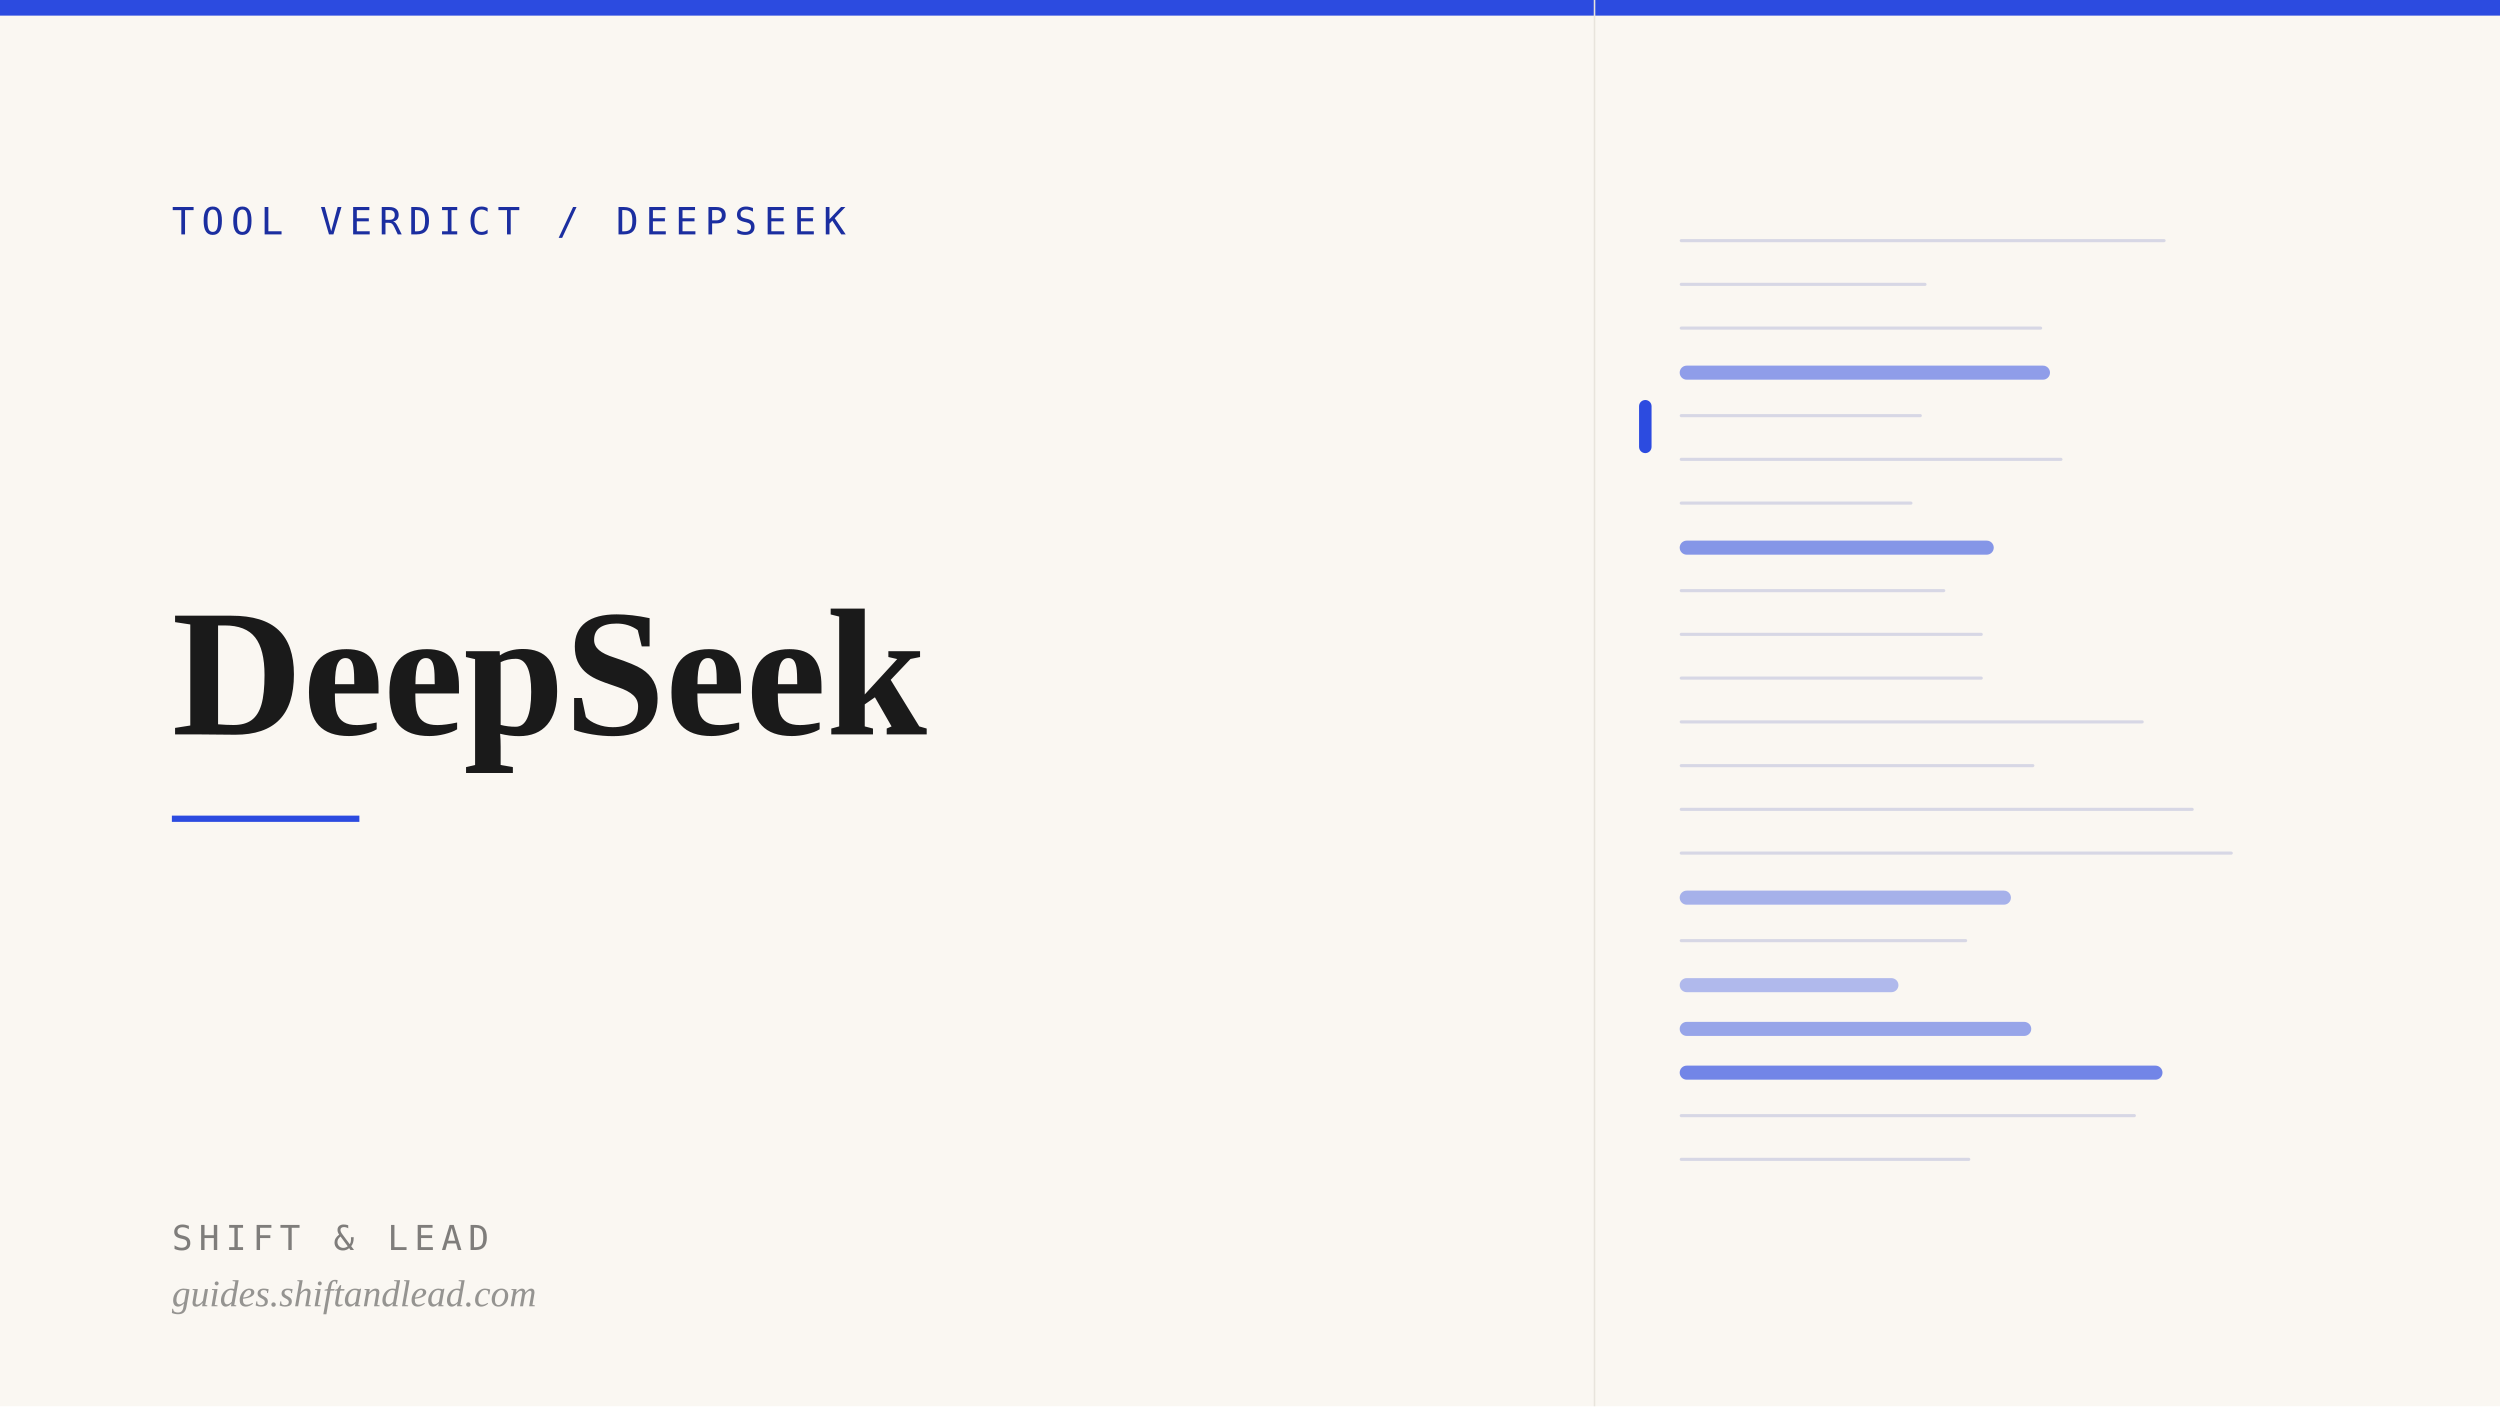
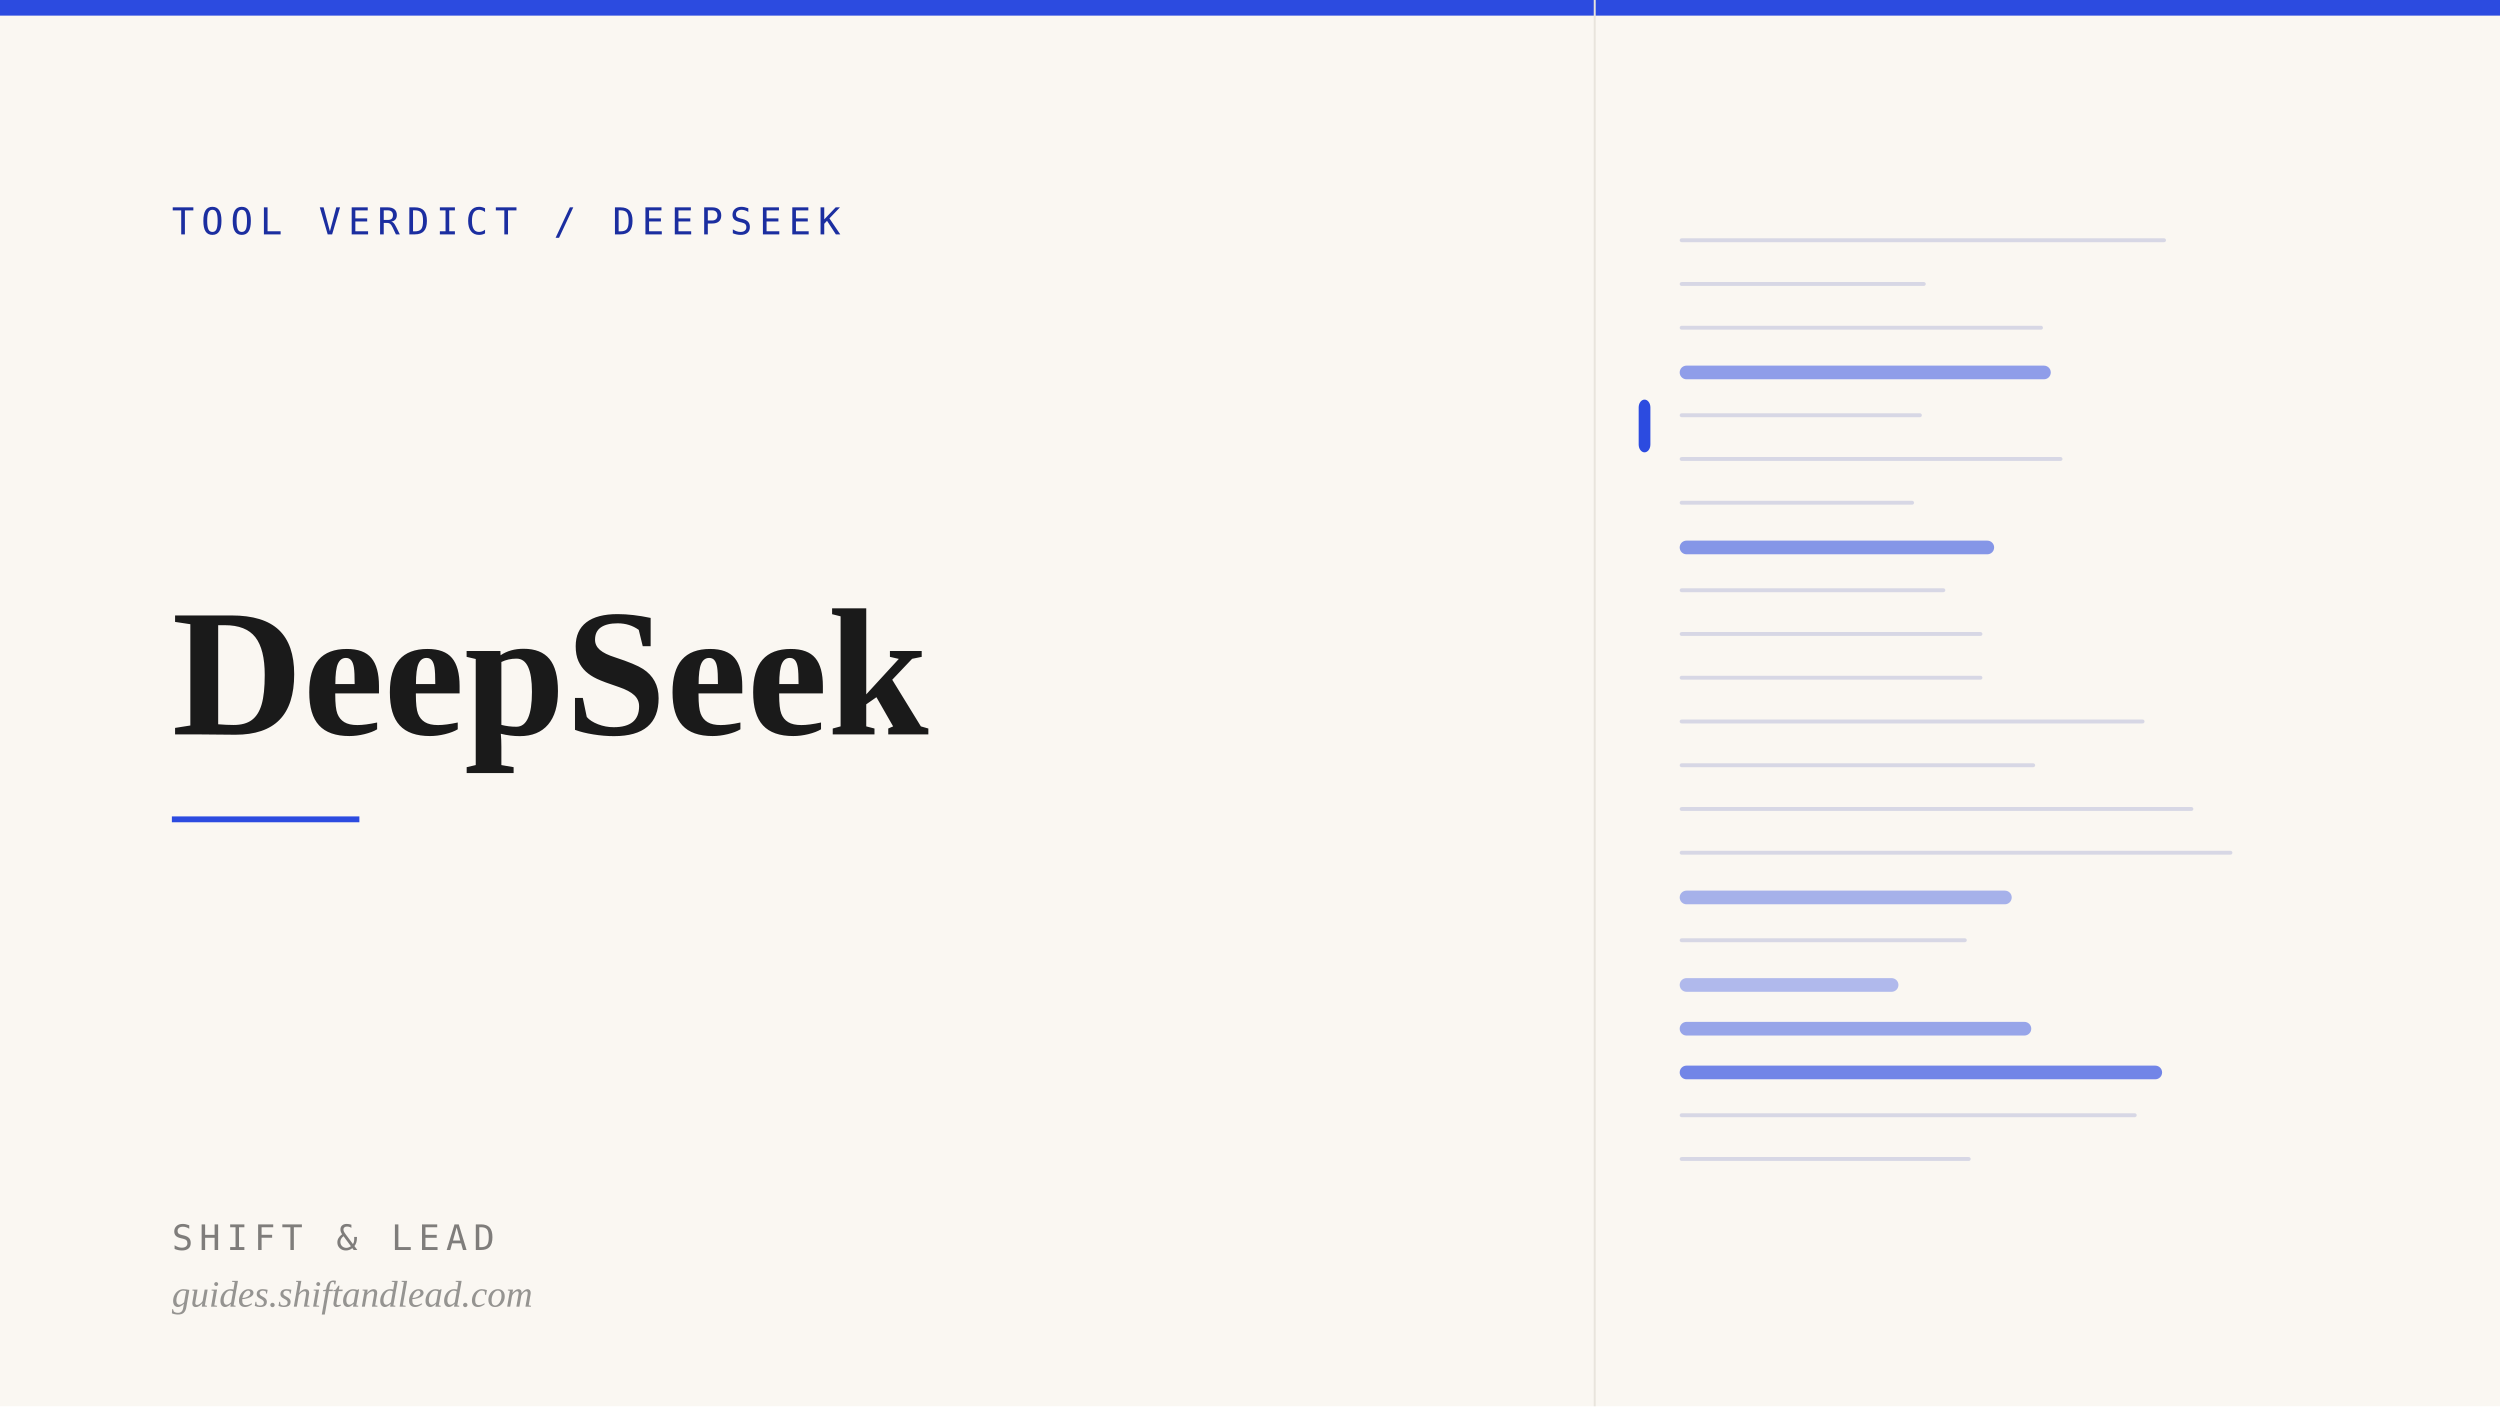
- <svg xmlns="http://www.w3.org/2000/svg" viewBox="0 0 1600 900" width="1600" height="900" role="img" aria-label="DeepSeek">
-   <rect width="1600" height="900" fill="#FAF7F2" />
-   <rect x="0" y="0" width="1600" height="10" fill="#2C4BE0" />
-   <rect x="1020" y="0" width="1" height="900" fill="#E8E4DD" />
+ <svg xmlns="http://www.w3.org/2000/svg" viewBox="0 0 1280 720" width="1280" height="720" role="img" aria-label="DeepSeek">
+   <rect width="1280" height="720" fill="#FAF7F2" />
+   <rect x="0" y="0" width="1280" height="8" fill="#2C4BE0" />
+   <rect x="816" y="0" width="1" height="720" fill="#E8E4DD" />
  <g>
-     <rect x="1075" y="153" width="311" height="2" rx="1" fill="#1B2EA0" opacity="0.16" />
-     <rect x="1075" y="181" width="158" height="2" rx="1" fill="#1B2EA0" opacity="0.16" />
-     <rect x="1075" y="209" width="232" height="2" rx="1" fill="#1B2EA0" opacity="0.16" />
-     <rect x="1075" y="234" width="237" height="9" rx="4.5" fill="#2C4BE0" opacity="0.52" />
-     <rect x="1075" y="265" width="155" height="2" rx="1" fill="#1B2EA0" opacity="0.16" />
-     <rect x="1075" y="293" width="245" height="2" rx="1" fill="#1B2EA0" opacity="0.16" />
-     <rect x="1075" y="321" width="149" height="2" rx="1" fill="#1B2EA0" opacity="0.16" />
-     <rect x="1075" y="346" width="201" height="9" rx="4.5" fill="#2C4BE0" opacity="0.57" />
-     <rect x="1075" y="377" width="170" height="2" rx="1" fill="#1B2EA0" opacity="0.16" />
-     <rect x="1075" y="405" width="194" height="2" rx="1" fill="#1B2EA0" opacity="0.16" />
-     <rect x="1075" y="433" width="194" height="2" rx="1" fill="#1B2EA0" opacity="0.16" />
-     <rect x="1075" y="461" width="297" height="2" rx="1" fill="#1B2EA0" opacity="0.16" />
-     <rect x="1075" y="489" width="227" height="2" rx="1" fill="#1B2EA0" opacity="0.16" />
-     <rect x="1075" y="517" width="329" height="2" rx="1" fill="#1B2EA0" opacity="0.16" />
-     <rect x="1075" y="545" width="354" height="2" rx="1" fill="#1B2EA0" opacity="0.16" />
-     <rect x="1075" y="570" width="212" height="9" rx="4.5" fill="#2C4BE0" opacity="0.41" />
-     <rect x="1075" y="601" width="184" height="2" rx="1" fill="#1B2EA0" opacity="0.16" />
-     <rect x="1075" y="626" width="140" height="9" rx="4.5" fill="#2C4BE0" opacity="0.36" />
-     <rect x="1075" y="654" width="225" height="9" rx="4.5" fill="#2C4BE0" opacity="0.48" />
-     <rect x="1075" y="682" width="309" height="9" rx="4.5" fill="#2C4BE0" opacity="0.66" />
-     <rect x="1075" y="713" width="292" height="2" rx="1" fill="#1B2EA0" opacity="0.16" />
-     <rect x="1075" y="741" width="186" height="2" rx="1" fill="#1B2EA0" opacity="0.16" />
-     <rect x="1049" y="256" width="8" height="34" rx="4" fill="#2C4BE0" />
+     <rect x="860" y="122" width="249" height="2" rx="1" fill="#1B2EA0" opacity="0.16" />
+     <rect x="860" y="144.4" width="126" height="2" rx="1" fill="#1B2EA0" opacity="0.16" />
+     <rect x="860" y="166.8" width="186" height="2" rx="1" fill="#1B2EA0" opacity="0.16" />
+     <rect x="860" y="187.2" width="190" height="7" rx="3.5" fill="#2C4BE0" opacity="0.52" />
+     <rect x="860" y="211.6" width="124" height="2" rx="1" fill="#1B2EA0" opacity="0.16" />
+     <rect x="860" y="234" width="196" height="2" rx="1" fill="#1B2EA0" opacity="0.16" />
+     <rect x="860" y="256.4" width="120" height="2" rx="1" fill="#1B2EA0" opacity="0.16" />
+     <rect x="860" y="276.8" width="161" height="7" rx="3.5" fill="#2C4BE0" opacity="0.57" />
+     <rect x="860" y="301.2" width="136" height="2" rx="1" fill="#1B2EA0" opacity="0.16" />
+     <rect x="860" y="323.6" width="155" height="2" rx="1" fill="#1B2EA0" opacity="0.16" />
+     <rect x="860" y="346" width="155" height="2" rx="1" fill="#1B2EA0" opacity="0.16" />
+     <rect x="860" y="368.4" width="238" height="2" rx="1" fill="#1B2EA0" opacity="0.16" />
+     <rect x="860" y="390.8" width="182" height="2" rx="1" fill="#1B2EA0" opacity="0.16" />
+     <rect x="860" y="413.2" width="263" height="2" rx="1" fill="#1B2EA0" opacity="0.16" />
+     <rect x="860" y="435.6" width="283" height="2" rx="1" fill="#1B2EA0" opacity="0.16" />
+     <rect x="860" y="456" width="170" height="7" rx="3.5" fill="#2C4BE0" opacity="0.41" />
+     <rect x="860" y="480.4" width="147" height="2" rx="1" fill="#1B2EA0" opacity="0.16" />
+     <rect x="860" y="500.8" width="112" height="7" rx="3.5" fill="#2C4BE0" opacity="0.36" />
+     <rect x="860" y="523.2" width="180" height="7" rx="3.5" fill="#2C4BE0" opacity="0.48" />
+     <rect x="860" y="545.6" width="247" height="7" rx="3.5" fill="#2C4BE0" opacity="0.66" />
+     <rect x="860" y="570" width="234" height="2" rx="1" fill="#1B2EA0" opacity="0.16" />
+     <rect x="860" y="592.4" width="149" height="2" rx="1" fill="#1B2EA0" opacity="0.16" />
+     <rect x="839" y="204.6" width="6" height="27" rx="4" fill="#2C4BE0" />
  </g>
-   <text x="110" y="150" font-family="ui-monospace,'SF Mono',Menlo,monospace" font-size="24" letter-spacing="4.5" fill="#1B2EA0">TOOL VERDICT / DEEPSEEK</text>
-   <text y="470" font-family="Georgia,'Times New Roman',serif" font-size="116" font-weight="700" fill="#1a1a1a">
-     <tspan x="110" dy="0">DeepSeek</tspan>
+   <text x="88" y="120" font-family="ui-monospace,'SF Mono',Menlo,monospace" font-size="19" letter-spacing="3.6" fill="#1B2EA0">TOOL VERDICT / DEEPSEEK</text>
+   <text y="376" font-family="Georgia,'Times New Roman',serif" font-size="93" font-weight="700" fill="#1a1a1a">
+     <tspan x="88" dy="0">DeepSeek</tspan>
  </text>
-   <rect x="110" y="522" width="120" height="4" fill="#2C4BE0" />
-   <text x="110" y="800" font-family="ui-monospace,'SF Mono',Menlo,monospace" font-size="22" letter-spacing="4" fill="#1a1a1a" opacity="0.55">SHIFT &amp; LEAD</text>
-   <text x="110" y="836" font-family="Georgia,'Times New Roman',serif" font-size="24" font-style="italic" fill="#1a1a1a" opacity="0.45">guides.shiftandlead.com</text>
+   <rect x="88" y="418" width="96" height="3" fill="#2C4BE0" />
+   <text x="88" y="640" font-family="ui-monospace,'SF Mono',Menlo,monospace" font-size="18" letter-spacing="3.2" fill="#1a1a1a" opacity="0.55">SHIFT &amp; LEAD</text>
+   <text x="88" y="669" font-family="Georgia,'Times New Roman',serif" font-size="19" font-style="italic" fill="#1a1a1a" opacity="0.45">guides.shiftandlead.com</text>
</svg>
